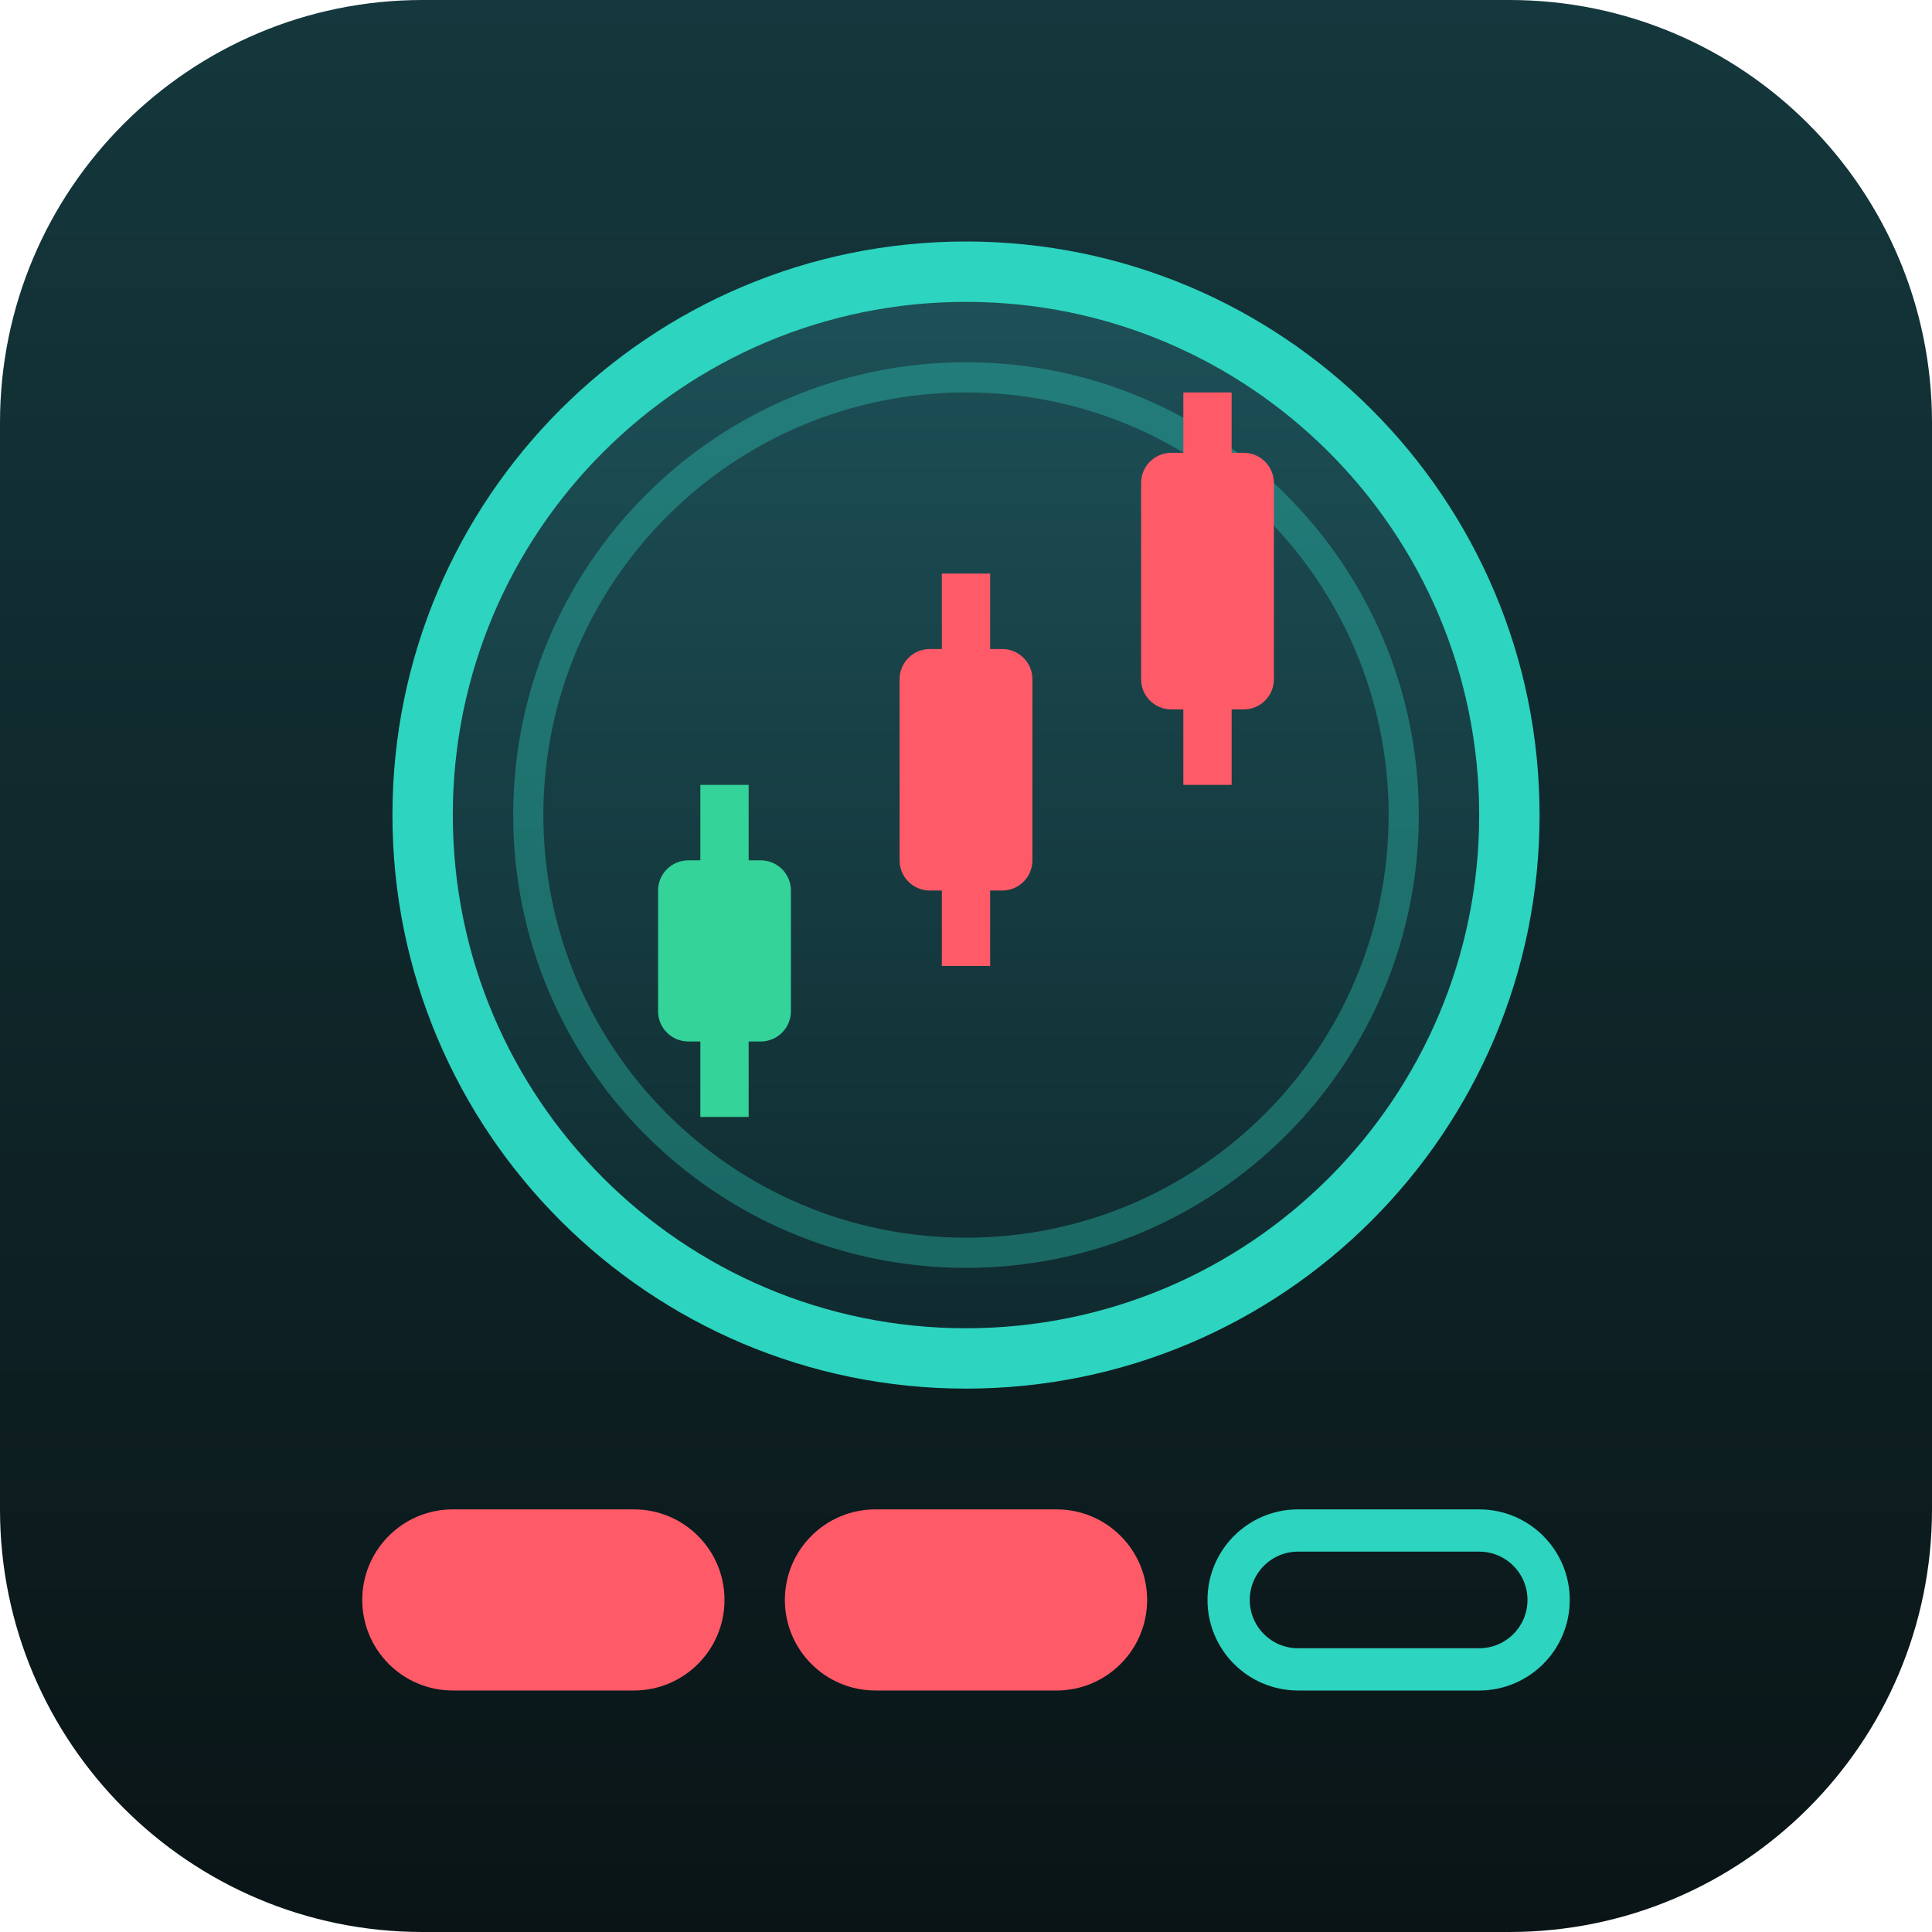
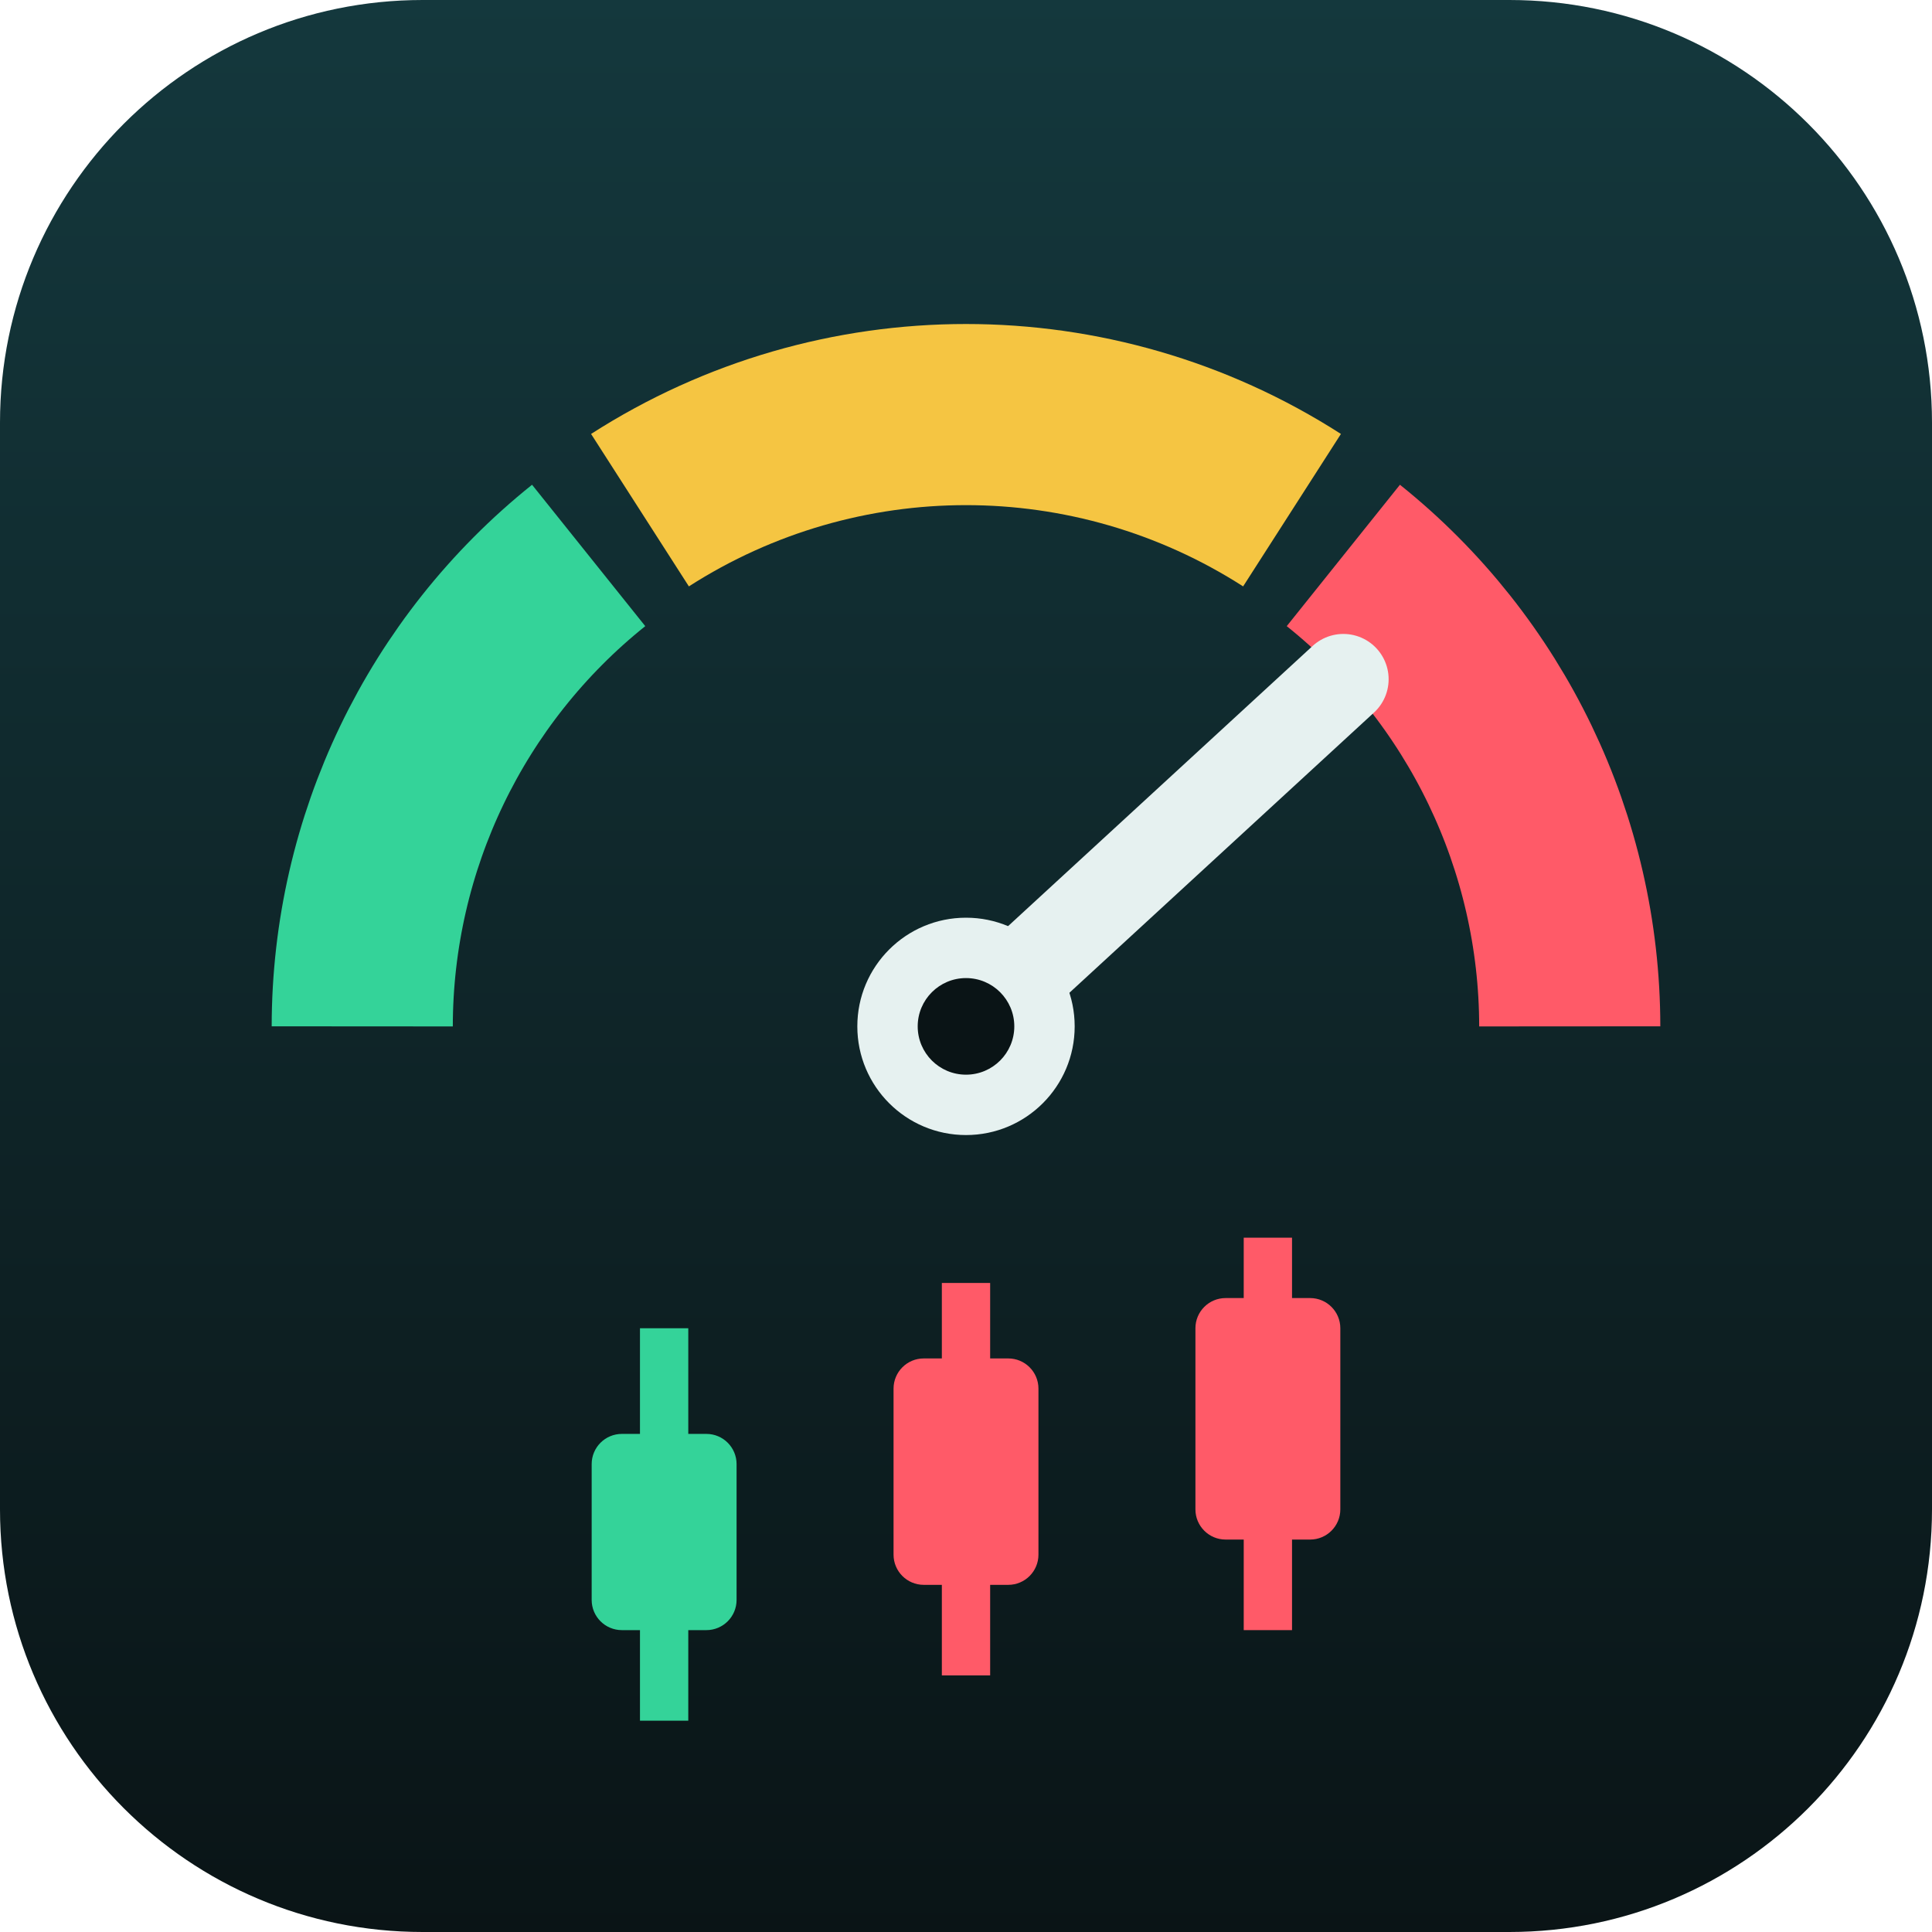
<svg xmlns="http://www.w3.org/2000/svg" viewBox="0 0 64 64">
  <defs>
    <linearGradient id="bg" x1="0" y1="0" x2="0" y2="1">
      <stop offset="0" stop-color="#14383d" />
      <stop offset="1" stop-color="#0a1416" />
    </linearGradient>
-     <linearGradient id="disc" x1="0" y1="0" x2="0" y2="1">
-       <stop offset="0" stop-color="#1d5158" />
-       <stop offset="1" stop-color="#0f2a2e" />
-     </linearGradient>
  </defs>
  <rect width="64" height="64" rx="14" fill="url(#bg)" />
-   <circle cx="32" cy="27" r="18" fill="url(#disc)" stroke="#2dd4bf" stroke-width="2" />
-   <circle cx="32" cy="27" r="14.5" fill="none" stroke="#2dd4bf" stroke-width="1" opacity=".35" />
-   <line x1="24" y1="26" x2="24" y2="37" stroke="#34d399" stroke-width="1.6" />
-   <rect x="21.8" y="28.5" width="4.4" height="6" rx="1" fill="#34d399" />
-   <line x1="32" y1="19" x2="32" y2="32" stroke="#ff5a68" stroke-width="1.6" />
-   <rect x="29.8" y="21.5" width="4.4" height="8" rx="1" fill="#ff5a68" />
-   <line x1="40" y1="13" x2="40" y2="26" stroke="#ff5a68" stroke-width="1.6" />
-   <rect x="37.8" y="15" width="4.4" height="8.5" rx="1" fill="#ff5a68" />
-   <rect x="12" y="50" width="12" height="6" rx="3" fill="#ff5a68" />
-   <rect x="26" y="50" width="12" height="6" rx="3" fill="#ff5a68" />
-   <rect x="40.7" y="50.7" width="10.6" height="4.6" rx="2.3" fill="none" stroke="#2dd4bf" stroke-width="1.4" />
+   <path d="M 12 34 A 20 20 0 0 1 19.5 18.4" fill="none" stroke="#34d399" stroke-width="6" stroke-linecap="butt" />
+   <path d="M 21.2 16.9 A 20 20 0 0 1 42.8 16.9" fill="none" stroke="#f5c542" stroke-width="6" />
+   <path d="M 44.5 18.4 A 20 20 0 0 1 52 34" fill="none" stroke="#ff5a68" stroke-width="6" />
+   <line x1="32" y1="34" x2="44.5" y2="22.5" stroke="#e6f1f0" stroke-width="3" stroke-linecap="round" />
+   <circle cx="32" cy="34" r="3.6" fill="#e6f1f0" />
+   <circle cx="32" cy="34" r="1.6" fill="#0a1416" />
+   <line x1="22" y1="44" x2="22" y2="57" stroke="#34d399" stroke-width="1.6" />
+   <rect x="19.6" y="47.5" width="4.8" height="6.5" rx="1" fill="#34d399" />
+   <line x1="32" y1="42.5" x2="32" y2="55.5" stroke="#ff5a68" stroke-width="1.6" />
+   <rect x="29.6" y="45" width="4.8" height="7.5" rx="1" fill="#ff5a68" />
+   <line x1="42" y1="41" x2="42" y2="54" stroke="#ff5a68" stroke-width="1.6" />
+   <rect x="39.6" y="43" width="4.8" height="8" rx="1" fill="#ff5a68" />
</svg>
